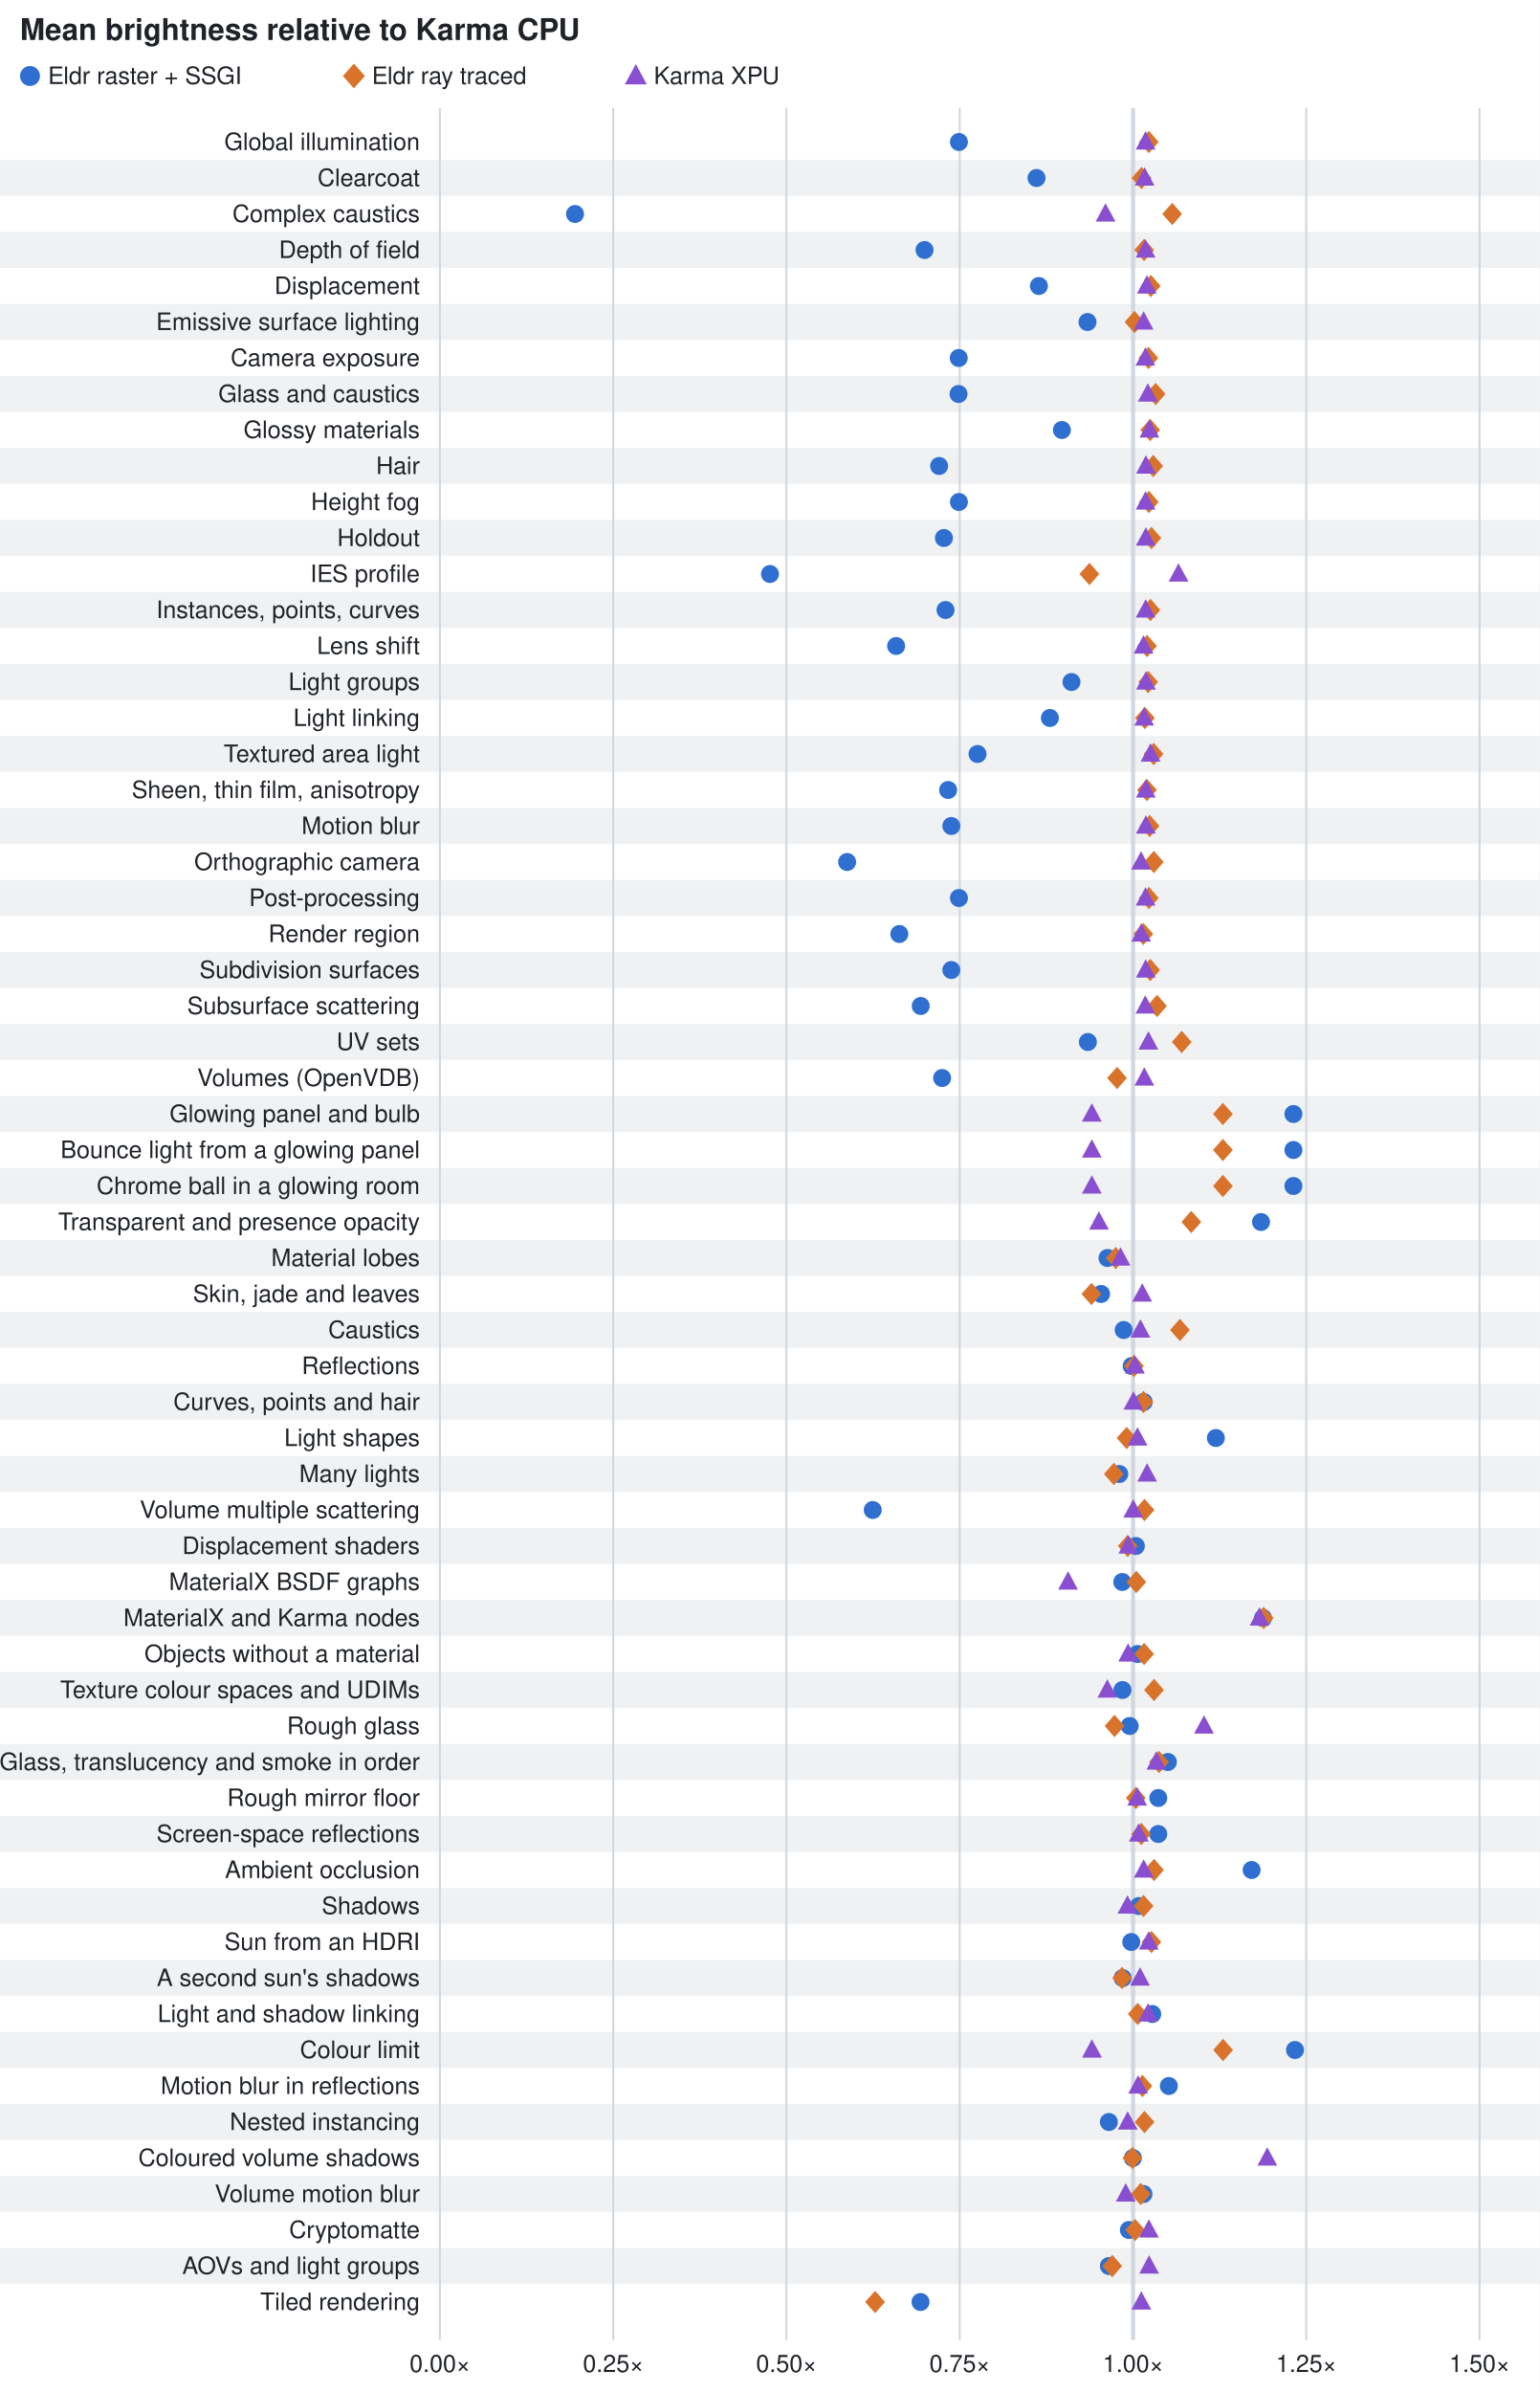
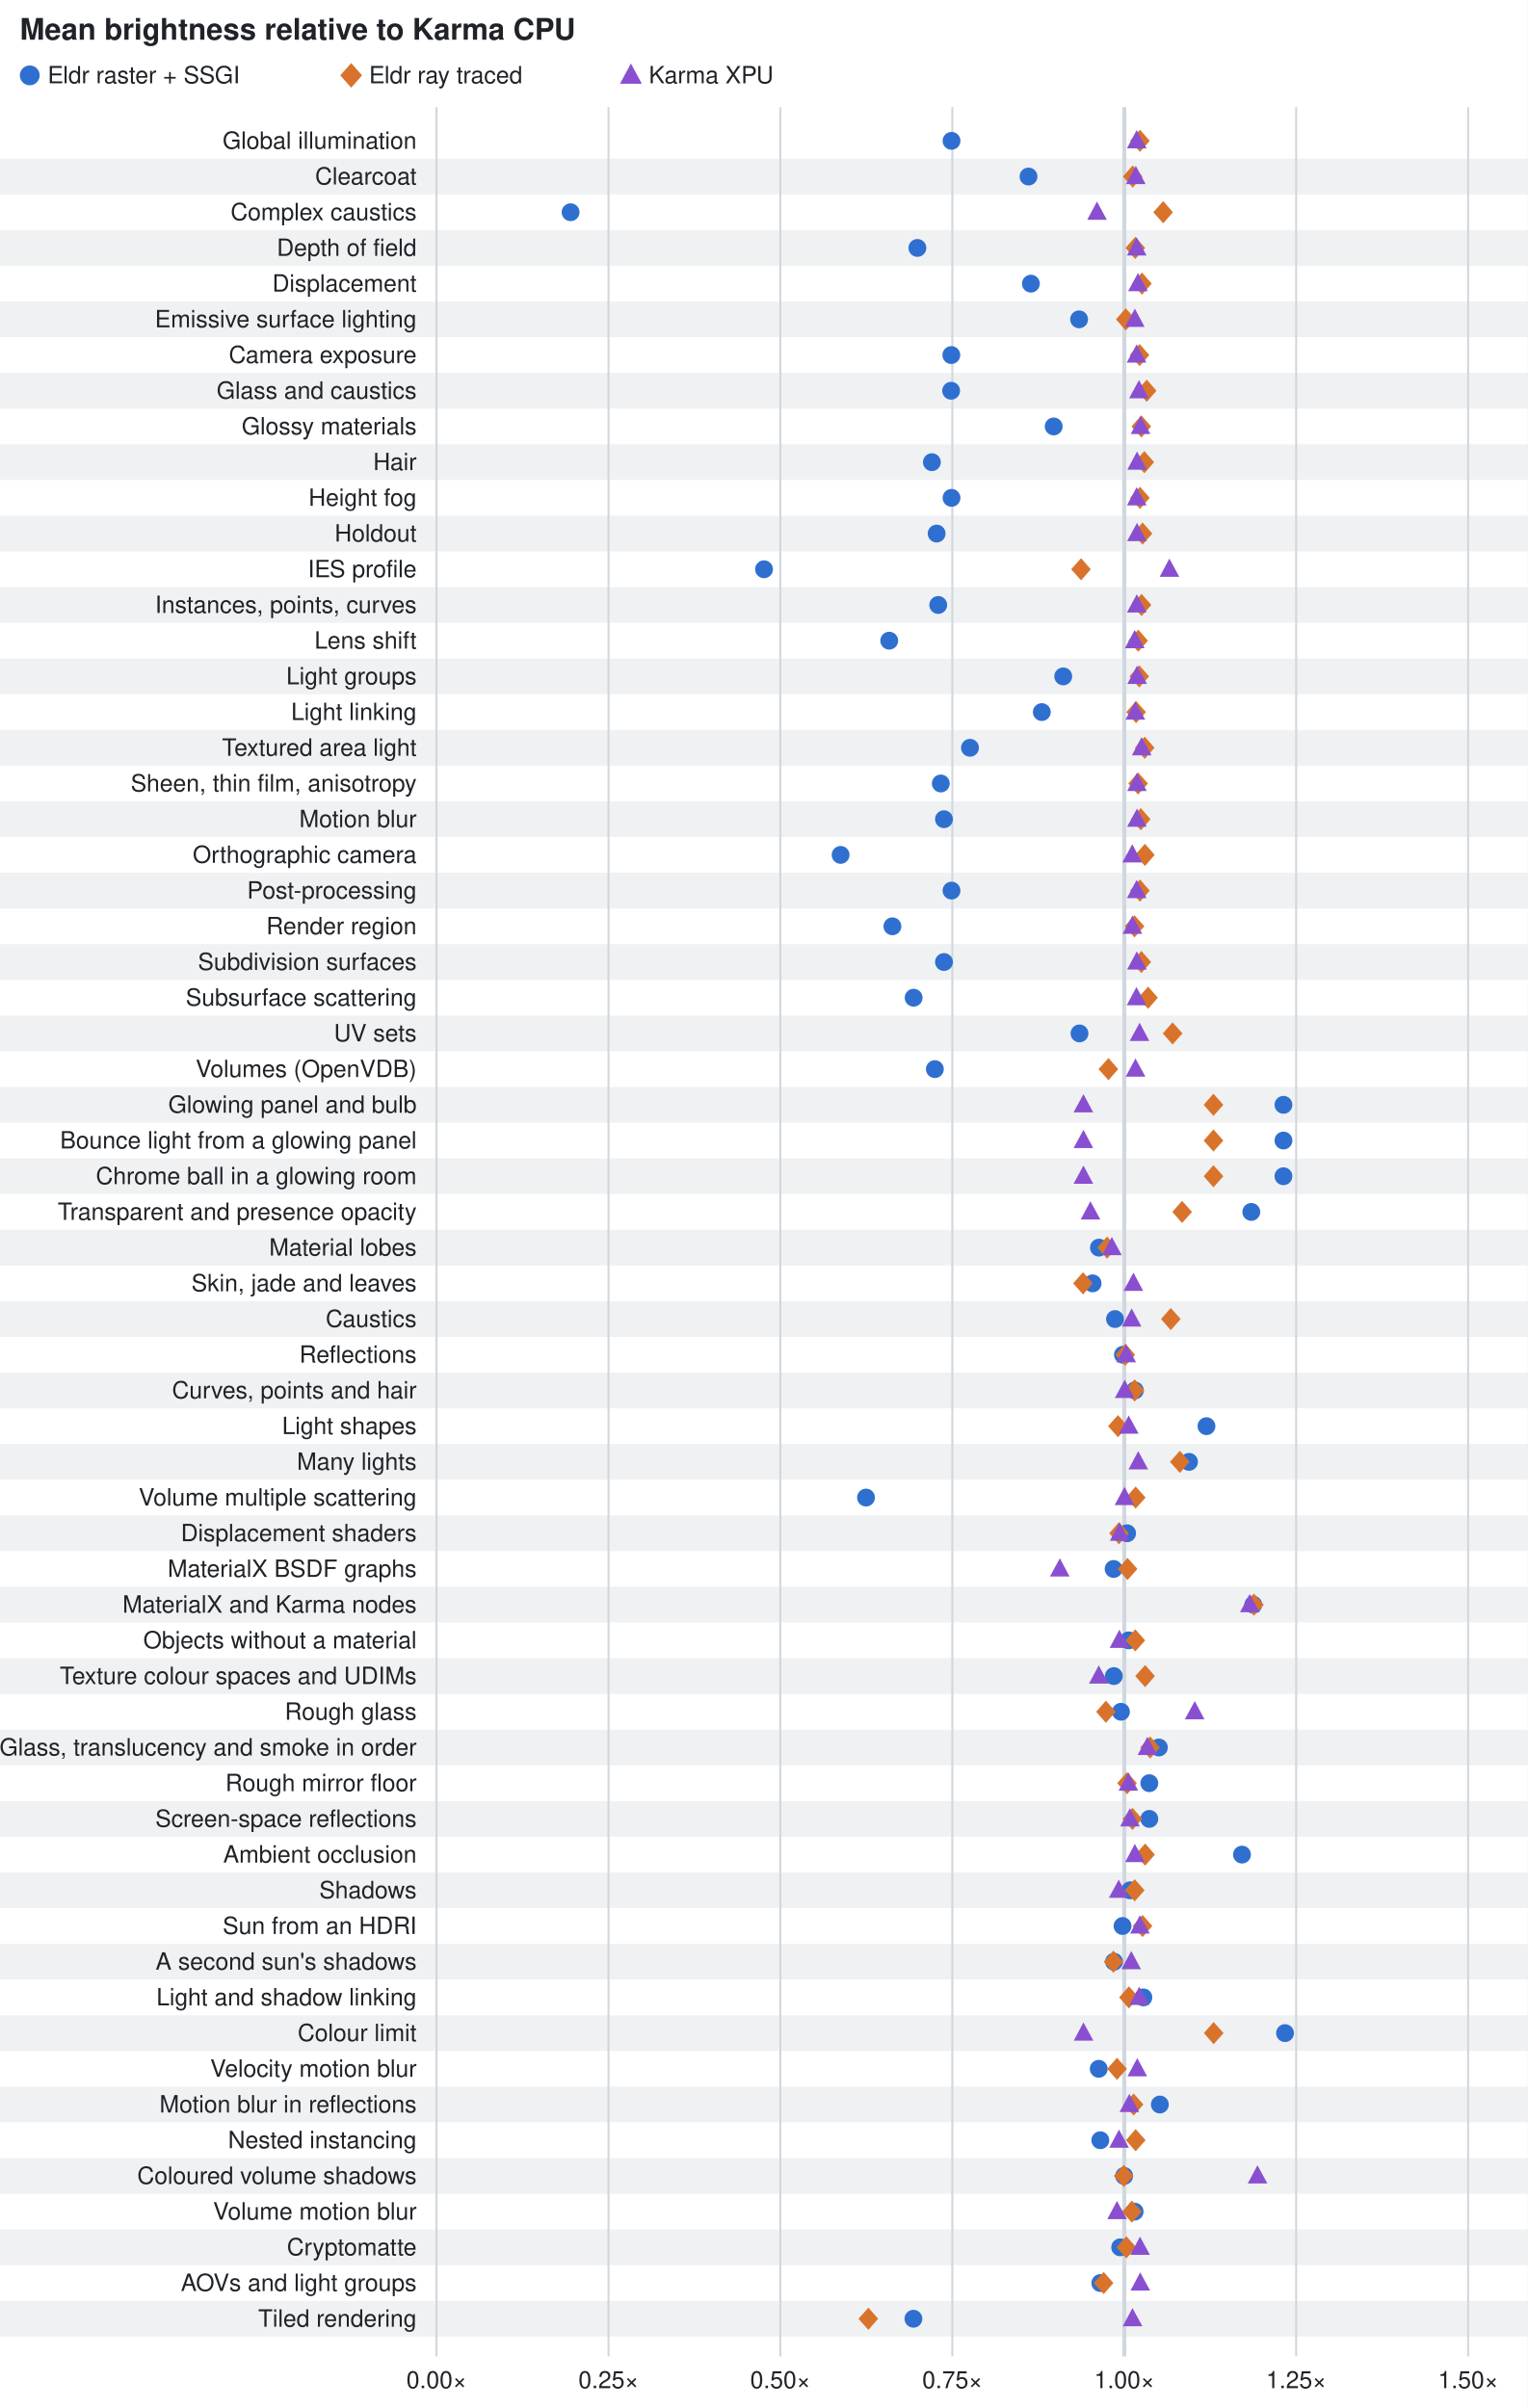
- <svg xmlns="http://www.w3.org/2000/svg" width="770" height="1196" viewBox="0 0 770 1196" font-family="-apple-system,Segoe UI,Helvetica,Arial,sans-serif" font-size="12">
+ <svg xmlns="http://www.w3.org/2000/svg" width="770" height="1214" viewBox="0 0 770 1214" font-family="-apple-system,Segoe UI,Helvetica,Arial,sans-serif" font-size="12">
  <rect width="100%" height="100%" fill="#ffffff" />
  <text x="10" y="20" font-size="15" font-weight="600" fill="#1f2328">Mean brightness relative to Karma CPU</text>
  <circle cx="15.0" cy="38.0" r="5.0" fill="#2f6fd0" />
  <text x="24" y="42" fill="#1f2328">Eldr raster + SSGI</text>
  <polygon points="177.0,31.8 182.5,38.0 177.0,44.2 171.5,38.0" fill="#d9732b" />
  <text x="186" y="42" fill="#1f2328">Eldr ray traced</text>
  <polygon points="318.0,32.0 323.5,42.2 312.5,42.2" fill="#8a4fd0" />
  <text x="327" y="42" fill="#1f2328">Karma XPU</text>
-   <line x1="220.0" y1="54" x2="220.0" y2="1170" stroke="#d0d7de" />
-   <text x="220.0" y="1186" text-anchor="middle" fill="#1f2328">0.00×</text>
-   <line x1="306.7" y1="54" x2="306.7" y2="1170" stroke="#d0d7de" />
-   <text x="306.7" y="1186" text-anchor="middle" fill="#1f2328">0.25×</text>
-   <line x1="393.3" y1="54" x2="393.3" y2="1170" stroke="#d0d7de" />
-   <text x="393.3" y="1186" text-anchor="middle" fill="#1f2328">0.50×</text>
-   <line x1="480.0" y1="54" x2="480.0" y2="1170" stroke="#d0d7de" />
-   <text x="480.0" y="1186" text-anchor="middle" fill="#1f2328">0.75×</text>
-   <line x1="566.7" y1="54" x2="566.7" y2="1170" stroke="#d0d7de" stroke-width="2" />
-   <text x="566.7" y="1186" text-anchor="middle" fill="#1f2328">1.00×</text>
-   <line x1="653.3" y1="54" x2="653.3" y2="1170" stroke="#d0d7de" />
-   <text x="653.3" y="1186" text-anchor="middle" fill="#1f2328">1.25×</text>
-   <line x1="740.0" y1="54" x2="740.0" y2="1170" stroke="#d0d7de" />
-   <text x="740.0" y="1186" text-anchor="middle" fill="#1f2328">1.50×</text>
+   <line x1="220.0" y1="54" x2="220.0" y2="1188" stroke="#d0d7de" />
+   <text x="220.0" y="1204" text-anchor="middle" fill="#1f2328">0.00×</text>
+   <line x1="306.7" y1="54" x2="306.7" y2="1188" stroke="#d0d7de" />
+   <text x="306.7" y="1204" text-anchor="middle" fill="#1f2328">0.25×</text>
+   <line x1="393.3" y1="54" x2="393.3" y2="1188" stroke="#d0d7de" />
+   <text x="393.3" y="1204" text-anchor="middle" fill="#1f2328">0.50×</text>
+   <line x1="480.0" y1="54" x2="480.0" y2="1188" stroke="#d0d7de" />
+   <text x="480.0" y="1204" text-anchor="middle" fill="#1f2328">0.75×</text>
+   <line x1="566.7" y1="54" x2="566.7" y2="1188" stroke="#d0d7de" stroke-width="2" />
+   <text x="566.7" y="1204" text-anchor="middle" fill="#1f2328">1.00×</text>
+   <line x1="653.3" y1="54" x2="653.3" y2="1188" stroke="#d0d7de" />
+   <text x="653.3" y="1204" text-anchor="middle" fill="#1f2328">1.25×</text>
+   <line x1="740.0" y1="54" x2="740.0" y2="1188" stroke="#d0d7de" />
+   <text x="740.0" y="1204" text-anchor="middle" fill="#1f2328">1.50×</text>
  <text x="210" y="71.0" text-anchor="end" dominant-baseline="middle" fill="#1f2328">Global illumination</text>
  <g>
    <circle cx="479.6" cy="71.0" r="4.5" fill="#2f6fd0" />
  </g>
  <g>
    <polygon points="574.6,65.4 579.5,71.0 574.6,76.6 569.6,71.0" fill="#d9732b" />
  </g>
  <g>
    <polygon points="572.9,65.6 577.9,74.8 568.0,74.8" fill="#8a4fd0" />
  </g>
  <rect x="0" y="80.0" width="770" height="18" fill="#d0d7de" opacity="0.35" />
  <text x="210" y="89.0" text-anchor="end" dominant-baseline="middle" fill="#1f2328">Clearcoat</text>
  <g>
    <circle cx="518.4" cy="89.0" r="4.5" fill="#2f6fd0" />
  </g>
  <g>
    <polygon points="570.9,83.4 575.9,89.0 570.9,94.6 566.0,89.0" fill="#d9732b" />
  </g>
  <g>
    <polygon points="572.5,83.6 577.4,92.8 567.5,92.8" fill="#8a4fd0" />
  </g>
  <text x="210" y="107.0" text-anchor="end" dominant-baseline="middle" fill="#1f2328">Complex caustics</text>
  <g>
    <circle cx="287.6" cy="107.0" r="4.5" fill="#2f6fd0" />
  </g>
  <g>
    <polygon points="586.3,101.4 591.2,107.0 586.3,112.6 581.3,107.0" fill="#d9732b" />
  </g>
  <g>
    <polygon points="552.9,101.6 557.9,110.8 548.0,110.8" fill="#8a4fd0" />
  </g>
  <rect x="0" y="116.0" width="770" height="18" fill="#d0d7de" opacity="0.35" />
  <text x="210" y="125.0" text-anchor="end" dominant-baseline="middle" fill="#1f2328">Depth of field</text>
  <g>
    <circle cx="462.4" cy="125.0" r="4.5" fill="#2f6fd0" />
  </g>
  <g>
    <polygon points="572.2,119.4 577.2,125.0 572.2,130.6 567.3,125.0" fill="#d9732b" />
  </g>
  <g>
    <polygon points="572.9,119.6 577.9,128.8 568.0,128.8" fill="#8a4fd0" />
  </g>
  <text x="210" y="143.0" text-anchor="end" dominant-baseline="middle" fill="#1f2328">Displacement</text>
  <g>
    <circle cx="519.6" cy="143.0" r="4.5" fill="#2f6fd0" />
  </g>
  <g>
    <polygon points="575.6,137.4 580.5,143.0 575.6,148.6 570.6,143.0" fill="#d9732b" />
  </g>
  <g>
    <polygon points="573.6,137.6 578.5,146.8 568.6,146.8" fill="#8a4fd0" />
  </g>
  <rect x="0" y="152.0" width="770" height="18" fill="#d0d7de" opacity="0.35" />
  <text x="210" y="161.0" text-anchor="end" dominant-baseline="middle" fill="#1f2328">Emissive surface lighting</text>
  <g>
    <circle cx="543.9" cy="161.0" r="4.5" fill="#2f6fd0" />
  </g>
  <g>
    <polygon points="567.4,155.4 572.4,161.0 567.4,166.6 562.5,161.0" fill="#d9732b" />
  </g>
  <g>
    <polygon points="572.0,155.6 576.9,164.8 567.0,164.8" fill="#8a4fd0" />
  </g>
  <text x="210" y="179.0" text-anchor="end" dominant-baseline="middle" fill="#1f2328">Camera exposure</text>
  <g>
    <circle cx="479.5" cy="179.0" r="4.5" fill="#2f6fd0" />
  </g>
  <g>
    <polygon points="574.4,173.4 579.3,179.0 574.4,184.6 569.4,179.0" fill="#d9732b" />
  </g>
  <g>
    <polygon points="572.9,173.6 577.8,182.8 567.9,182.8" fill="#8a4fd0" />
  </g>
  <rect x="0" y="188.0" width="770" height="18" fill="#d0d7de" opacity="0.35" />
  <text x="210" y="197.0" text-anchor="end" dominant-baseline="middle" fill="#1f2328">Glass and caustics</text>
  <g>
    <circle cx="479.4" cy="197.0" r="4.5" fill="#2f6fd0" />
  </g>
  <g>
    <polygon points="578.0,191.4 582.9,197.0 578.0,202.6 573.0,197.0" fill="#d9732b" />
  </g>
  <g>
    <polygon points="574.1,191.6 579.0,200.8 569.1,200.8" fill="#8a4fd0" />
  </g>
  <text x="210" y="215.0" text-anchor="end" dominant-baseline="middle" fill="#1f2328">Glossy materials</text>
  <g>
    <circle cx="531.1" cy="215.0" r="4.5" fill="#2f6fd0" />
  </g>
  <g>
    <polygon points="575.3,209.4 580.2,215.0 575.3,220.6 570.3,215.0" fill="#d9732b" />
  </g>
  <g>
    <polygon points="574.9,209.6 579.8,218.8 569.9,218.8" fill="#8a4fd0" />
  </g>
  <rect x="0" y="224.0" width="770" height="18" fill="#d0d7de" opacity="0.35" />
  <text x="210" y="233.0" text-anchor="end" dominant-baseline="middle" fill="#1f2328">Hair</text>
  <g>
    <circle cx="469.7" cy="233.0" r="4.5" fill="#2f6fd0" />
  </g>
  <g>
    <polygon points="576.8,227.4 581.7,233.0 576.8,238.6 571.8,233.0" fill="#d9732b" />
  </g>
  <g>
    <polygon points="573.1,227.6 578.1,236.8 568.2,236.8" fill="#8a4fd0" />
  </g>
  <text x="210" y="251.0" text-anchor="end" dominant-baseline="middle" fill="#1f2328">Height fog</text>
  <g>
    <circle cx="479.6" cy="251.0" r="4.5" fill="#2f6fd0" />
  </g>
  <g>
    <polygon points="574.6,245.4 579.5,251.0 574.6,256.6 569.6,251.0" fill="#d9732b" />
  </g>
  <g>
    <polygon points="572.9,245.6 577.9,254.8 568.0,254.8" fill="#8a4fd0" />
  </g>
  <rect x="0" y="260.0" width="770" height="18" fill="#d0d7de" opacity="0.35" />
  <text x="210" y="269.0" text-anchor="end" dominant-baseline="middle" fill="#1f2328">Holdout</text>
  <g>
    <circle cx="472.1" cy="269.0" r="4.5" fill="#2f6fd0" />
  </g>
  <g>
    <polygon points="575.9,263.4 580.8,269.0 575.9,274.6 570.9,269.0" fill="#d9732b" />
  </g>
  <g>
    <polygon points="573.1,263.6 578.0,272.8 568.1,272.8" fill="#8a4fd0" />
  </g>
  <text x="210" y="287.0" text-anchor="end" dominant-baseline="middle" fill="#1f2328">IES profile</text>
  <g>
    <circle cx="385.1" cy="287.0" r="4.5" fill="#2f6fd0" />
  </g>
  <g>
    <polygon points="544.9,281.4 549.8,287.0 544.9,292.6 539.9,287.0" fill="#d9732b" />
  </g>
  <g>
    <polygon points="589.4,281.6 594.4,290.8 584.5,290.8" fill="#8a4fd0" />
  </g>
  <rect x="0" y="296.0" width="770" height="18" fill="#d0d7de" opacity="0.35" />
  <text x="210" y="305.0" text-anchor="end" dominant-baseline="middle" fill="#1f2328">Instances, points, curves</text>
  <g>
    <circle cx="472.9" cy="305.0" r="4.5" fill="#2f6fd0" />
  </g>
  <g>
    <polygon points="575.4,299.4 580.3,305.0 575.4,310.6 570.4,305.0" fill="#d9732b" />
  </g>
  <g>
    <polygon points="573.0,299.6 577.9,308.8 568.0,308.8" fill="#8a4fd0" />
  </g>
  <text x="210" y="323.0" text-anchor="end" dominant-baseline="middle" fill="#1f2328">Lens shift</text>
  <g>
    <circle cx="448.2" cy="323.0" r="4.5" fill="#2f6fd0" />
  </g>
  <g>
    <polygon points="573.7,317.4 578.6,323.0 573.7,328.6 568.7,323.0" fill="#d9732b" />
  </g>
  <g>
    <polygon points="571.9,317.6 576.9,326.8 567.0,326.8" fill="#8a4fd0" />
  </g>
  <rect x="0" y="332.0" width="770" height="18" fill="#d0d7de" opacity="0.35" />
  <text x="210" y="341.0" text-anchor="end" dominant-baseline="middle" fill="#1f2328">Light groups</text>
  <g>
    <circle cx="535.9" cy="341.0" r="4.5" fill="#2f6fd0" />
  </g>
  <g>
    <polygon points="574.2,335.4 579.2,341.0 574.2,346.6 569.3,341.0" fill="#d9732b" />
  </g>
  <g>
    <polygon points="573.1,335.6 578.1,344.8 568.2,344.8" fill="#8a4fd0" />
  </g>
  <text x="210" y="359.0" text-anchor="end" dominant-baseline="middle" fill="#1f2328">Light linking</text>
  <g>
    <circle cx="525.1" cy="359.0" r="4.5" fill="#2f6fd0" />
  </g>
  <g>
    <polygon points="572.6,353.4 577.6,359.0 572.6,364.6 567.7,359.0" fill="#d9732b" />
  </g>
  <g>
    <polygon points="572.2,353.6 577.2,362.8 567.3,362.8" fill="#8a4fd0" />
  </g>
  <rect x="0" y="368.0" width="770" height="18" fill="#d0d7de" opacity="0.35" />
  <text x="210" y="377.0" text-anchor="end" dominant-baseline="middle" fill="#1f2328">Textured area light</text>
  <g>
    <circle cx="488.9" cy="377.0" r="4.5" fill="#2f6fd0" />
  </g>
  <g>
    <polygon points="577.0,371.4 581.9,377.0 577.0,382.6 572.0,377.0" fill="#d9732b" />
  </g>
  <g>
    <polygon points="575.4,371.6 580.4,380.8 570.5,380.8" fill="#8a4fd0" />
  </g>
  <text x="210" y="395.0" text-anchor="end" dominant-baseline="middle" fill="#1f2328">Sheen, thin film, anisotropy</text>
  <g>
    <circle cx="474.2" cy="395.0" r="4.5" fill="#2f6fd0" />
  </g>
  <g>
    <polygon points="573.6,389.4 578.6,395.0 573.6,400.6 568.7,395.0" fill="#d9732b" />
  </g>
  <g>
    <polygon points="573.1,389.6 578.0,398.8 568.1,398.8" fill="#8a4fd0" />
  </g>
  <rect x="0" y="404.0" width="770" height="18" fill="#d0d7de" opacity="0.35" />
  <text x="210" y="413.0" text-anchor="end" dominant-baseline="middle" fill="#1f2328">Motion blur</text>
  <g>
    <circle cx="475.8" cy="413.0" r="4.5" fill="#2f6fd0" />
  </g>
  <g>
    <polygon points="575.0,407.4 579.9,413.0 575.0,418.6 570.0,413.0" fill="#d9732b" />
  </g>
  <g>
    <polygon points="573.1,407.6 578.0,416.8 568.1,416.8" fill="#8a4fd0" />
  </g>
  <text x="210" y="431.0" text-anchor="end" dominant-baseline="middle" fill="#1f2328">Orthographic camera</text>
  <g>
    <circle cx="423.7" cy="431.0" r="4.5" fill="#2f6fd0" />
  </g>
  <g>
    <polygon points="577.1,425.4 582.0,431.0 577.1,436.6 572.1,431.0" fill="#d9732b" />
  </g>
  <g>
    <polygon points="570.7,425.6 575.6,434.8 565.7,434.8" fill="#8a4fd0" />
  </g>
  <rect x="0" y="440.0" width="770" height="18" fill="#d0d7de" opacity="0.35" />
  <text x="210" y="449.0" text-anchor="end" dominant-baseline="middle" fill="#1f2328">Post-processing</text>
  <g>
    <circle cx="479.6" cy="449.0" r="4.5" fill="#2f6fd0" />
  </g>
  <g>
    <polygon points="574.6,443.4 579.5,449.0 574.6,454.6 569.6,449.0" fill="#d9732b" />
  </g>
  <g>
    <polygon points="572.9,443.6 577.9,452.8 568.0,452.8" fill="#8a4fd0" />
  </g>
  <text x="210" y="467.0" text-anchor="end" dominant-baseline="middle" fill="#1f2328">Render region</text>
  <g>
    <circle cx="449.8" cy="467.0" r="4.5" fill="#2f6fd0" />
  </g>
  <g>
    <polygon points="571.8,461.4 576.8,467.0 571.8,472.6 566.9,467.0" fill="#d9732b" />
  </g>
  <g>
    <polygon points="570.8,461.6 575.7,470.8 565.8,470.8" fill="#8a4fd0" />
  </g>
  <rect x="0" y="476.0" width="770" height="18" fill="#d0d7de" opacity="0.35" />
  <text x="210" y="485.0" text-anchor="end" dominant-baseline="middle" fill="#1f2328">Subdivision surfaces</text>
  <g>
    <circle cx="475.8" cy="485.0" r="4.5" fill="#2f6fd0" />
  </g>
  <g>
    <polygon points="575.3,479.4 580.2,485.0 575.3,490.6 570.3,485.0" fill="#d9732b" />
  </g>
  <g>
    <polygon points="573.0,479.6 578.0,488.8 568.1,488.8" fill="#8a4fd0" />
  </g>
  <text x="210" y="503.0" text-anchor="end" dominant-baseline="middle" fill="#1f2328">Subsurface scattering</text>
  <g>
    <circle cx="460.5" cy="503.0" r="4.5" fill="#2f6fd0" />
  </g>
  <g>
    <polygon points="578.7,497.4 583.6,503.0 578.7,508.6 573.7,503.0" fill="#d9732b" />
  </g>
  <g>
    <polygon points="572.8,497.6 577.8,506.8 567.9,506.8" fill="#8a4fd0" />
  </g>
  <rect x="0" y="512.0" width="770" height="18" fill="#d0d7de" opacity="0.35" />
  <text x="210" y="521.0" text-anchor="end" dominant-baseline="middle" fill="#1f2328">UV sets</text>
  <g>
    <circle cx="544.1" cy="521.0" r="4.5" fill="#2f6fd0" />
  </g>
  <g>
    <polygon points="591.0,515.4 596.0,521.0 591.0,526.6 586.1,521.0" fill="#d9732b" />
  </g>
  <g>
    <polygon points="574.4,515.6 579.3,524.8 569.4,524.8" fill="#8a4fd0" />
  </g>
  <text x="210" y="539.0" text-anchor="end" dominant-baseline="middle" fill="#1f2328">Volumes (OpenVDB)</text>
  <g>
    <circle cx="471.2" cy="539.0" r="4.5" fill="#2f6fd0" />
  </g>
  <g>
    <polygon points="558.7,533.4 563.6,539.0 558.7,544.6 553.7,539.0" fill="#d9732b" />
  </g>
  <g>
    <polygon points="572.3,533.6 577.3,542.8 567.4,542.8" fill="#8a4fd0" />
  </g>
  <rect x="0" y="548.0" width="770" height="18" fill="#d0d7de" opacity="0.35" />
  <text x="210" y="557.0" text-anchor="end" dominant-baseline="middle" fill="#1f2328">Glowing panel and bulb</text>
  <g>
    <circle cx="646.9" cy="557.0" r="4.5" fill="#2f6fd0" />
  </g>
  <g>
    <polygon points="611.6,551.4 616.6,557.0 611.6,562.6 606.7,557.0" fill="#d9732b" />
  </g>
  <g>
    <polygon points="546.1,551.6 551.0,560.8 541.1,560.8" fill="#8a4fd0" />
  </g>
  <text x="210" y="575.0" text-anchor="end" dominant-baseline="middle" fill="#1f2328">Bounce light from a glowing panel</text>
  <g>
    <circle cx="646.9" cy="575.0" r="4.5" fill="#2f6fd0" />
  </g>
  <g>
    <polygon points="611.6,569.4 616.6,575.0 611.6,580.6 606.7,575.0" fill="#d9732b" />
  </g>
  <g>
    <polygon points="546.1,569.6 551.0,578.8 541.1,578.8" fill="#8a4fd0" />
  </g>
  <rect x="0" y="584.0" width="770" height="18" fill="#d0d7de" opacity="0.35" />
  <text x="210" y="593.0" text-anchor="end" dominant-baseline="middle" fill="#1f2328">Chrome ball in a glowing room</text>
  <g>
    <circle cx="646.9" cy="593.0" r="4.5" fill="#2f6fd0" />
  </g>
  <g>
    <polygon points="611.6,587.4 616.6,593.0 611.6,598.6 606.7,593.0" fill="#d9732b" />
  </g>
  <g>
    <polygon points="546.1,587.6 551.0,596.8 541.1,596.8" fill="#8a4fd0" />
  </g>
  <text x="210" y="611.0" text-anchor="end" dominant-baseline="middle" fill="#1f2328">Transparent and presence opacity</text>
  <g>
    <circle cx="630.7" cy="611.0" r="4.5" fill="#2f6fd0" />
  </g>
  <g>
    <polygon points="595.8,605.4 600.8,611.0 595.8,616.6 590.9,611.0" fill="#d9732b" />
  </g>
  <g>
    <polygon points="549.6,605.6 554.6,614.8 544.7,614.8" fill="#8a4fd0" />
  </g>
  <rect x="0" y="620.0" width="770" height="18" fill="#d0d7de" opacity="0.35" />
  <text x="210" y="629.0" text-anchor="end" dominant-baseline="middle" fill="#1f2328">Material lobes</text>
  <g>
    <circle cx="553.9" cy="629.0" r="4.5" fill="#2f6fd0" />
  </g>
  <g>
    <polygon points="558.0,623.4 563.0,629.0 558.0,634.6 553.1,629.0" fill="#d9732b" />
  </g>
  <g>
    <polygon points="560.4,623.6 565.4,632.8 555.5,632.8" fill="#8a4fd0" />
  </g>
  <text x="210" y="647.0" text-anchor="end" dominant-baseline="middle" fill="#1f2328">Skin, jade and leaves</text>
  <g>
    <circle cx="550.7" cy="647.0" r="4.5" fill="#2f6fd0" />
  </g>
  <g>
    <polygon points="545.9,641.4 550.8,647.0 545.9,652.6 540.9,647.0" fill="#d9732b" />
  </g>
  <g>
    <polygon points="571.3,641.6 576.2,650.8 566.3,650.8" fill="#8a4fd0" />
  </g>
  <rect x="0" y="656.0" width="770" height="18" fill="#d0d7de" opacity="0.35" />
  <text x="210" y="665.0" text-anchor="end" dominant-baseline="middle" fill="#1f2328">Caustics</text>
  <g>
    <circle cx="562.0" cy="665.0" r="4.5" fill="#2f6fd0" />
  </g>
  <g>
    <polygon points="590.1,659.4 595.1,665.0 590.1,670.6 585.2,665.0" fill="#d9732b" />
  </g>
  <g>
    <polygon points="570.4,659.6 575.3,668.8 565.4,668.8" fill="#8a4fd0" />
  </g>
  <text x="210" y="683.0" text-anchor="end" dominant-baseline="middle" fill="#1f2328">Reflections</text>
  <g>
    <circle cx="566.0" cy="683.0" r="4.5" fill="#2f6fd0" />
  </g>
  <g>
    <polygon points="567.2,677.4 572.1,683.0 567.2,688.6 562.2,683.0" fill="#d9732b" />
  </g>
  <g>
    <polygon points="567.6,677.6 572.6,686.8 562.7,686.8" fill="#8a4fd0" />
  </g>
  <rect x="0" y="692.0" width="770" height="18" fill="#d0d7de" opacity="0.35" />
  <text x="210" y="701.0" text-anchor="end" dominant-baseline="middle" fill="#1f2328">Curves, points and hair</text>
  <g>
    <circle cx="572.0" cy="701.0" r="4.5" fill="#2f6fd0" />
  </g>
  <g>
    <polygon points="571.9,695.4 576.8,701.0 571.9,706.6 566.9,701.0" fill="#d9732b" />
  </g>
  <g>
    <polygon points="566.9,695.6 571.8,704.8 561.9,704.8" fill="#8a4fd0" />
  </g>
  <text x="210" y="719.0" text-anchor="end" dominant-baseline="middle" fill="#1f2328">Light shapes</text>
  <g>
    <circle cx="608.1" cy="719.0" r="4.5" fill="#2f6fd0" />
  </g>
  <g>
    <polygon points="563.5,713.4 568.4,719.0 563.5,724.6 558.5,719.0" fill="#d9732b" />
  </g>
  <g>
    <polygon points="568.9,713.6 573.9,722.8 564.0,722.8" fill="#8a4fd0" />
  </g>
  <rect x="0" y="728.0" width="770" height="18" fill="#d0d7de" opacity="0.35" />
  <text x="210" y="737.0" text-anchor="end" dominant-baseline="middle" fill="#1f2328">Many lights</text>
  <g>
-     <circle cx="559.8" cy="737.0" r="4.5" fill="#2f6fd0" />
-   </g>
-   <g>
-     <polygon points="557.1,731.4 562.0,737.0 557.1,742.6 552.1,737.0" fill="#d9732b" />
+     <circle cx="599.3" cy="737.0" r="4.5" fill="#2f6fd0" />
+   </g>
+   <g>
+     <polygon points="594.7,731.4 599.6,737.0 594.7,742.6 589.7,737.0" fill="#d9732b" />
  </g>
  <g>
    <polygon points="573.7,731.6 578.7,740.8 568.8,740.8" fill="#8a4fd0" />
  </g>
  <text x="210" y="755.0" text-anchor="end" dominant-baseline="middle" fill="#1f2328">Volume multiple scattering</text>
  <g>
    <circle cx="436.5" cy="755.0" r="4.5" fill="#2f6fd0" />
  </g>
  <g>
    <polygon points="572.4,749.4 577.4,755.0 572.4,760.6 567.5,755.0" fill="#d9732b" />
  </g>
  <g>
    <polygon points="566.8,749.6 571.7,758.8 561.8,758.8" fill="#8a4fd0" />
  </g>
  <rect x="0" y="764.0" width="770" height="18" fill="#d0d7de" opacity="0.35" />
  <text x="210" y="773.0" text-anchor="end" dominant-baseline="middle" fill="#1f2328">Displacement shaders</text>
  <g>
    <circle cx="568.1" cy="773.0" r="4.5" fill="#2f6fd0" />
  </g>
  <g>
    <polygon points="564.0,767.4 569.0,773.0 564.0,778.6 559.1,773.0" fill="#d9732b" />
  </g>
  <g>
    <polygon points="564.3,767.6 569.3,776.8 559.4,776.8" fill="#8a4fd0" />
  </g>
  <text x="210" y="791.0" text-anchor="end" dominant-baseline="middle" fill="#1f2328">MaterialX BSDF graphs</text>
  <g>
    <circle cx="561.3" cy="791.0" r="4.5" fill="#2f6fd0" />
  </g>
  <g>
    <polygon points="568.3,785.4 573.3,791.0 568.3,796.6 563.4,791.0" fill="#d9732b" />
  </g>
  <g>
    <polygon points="534.2,785.6 539.1,794.8 529.2,794.8" fill="#8a4fd0" />
  </g>
  <rect x="0" y="800.0" width="770" height="18" fill="#d0d7de" opacity="0.35" />
  <text x="210" y="809.0" text-anchor="end" dominant-baseline="middle" fill="#1f2328">MaterialX and Karma nodes</text>
  <g>
    <circle cx="631.7" cy="809.0" r="4.5" fill="#2f6fd0" />
  </g>
  <g>
    <polygon points="632.0,803.4 637.0,809.0 632.0,814.6 627.1,809.0" fill="#d9732b" />
  </g>
  <g>
    <polygon points="629.9,803.6 634.9,812.8 625.0,812.8" fill="#8a4fd0" />
  </g>
  <text x="210" y="827.0" text-anchor="end" dominant-baseline="middle" fill="#1f2328">Objects without a material</text>
  <g>
    <circle cx="568.9" cy="827.0" r="4.5" fill="#2f6fd0" />
  </g>
  <g>
    <polygon points="572.2,821.4 577.2,827.0 572.2,832.6 567.3,827.0" fill="#d9732b" />
  </g>
  <g>
    <polygon points="564.2,821.6 569.2,830.8 559.3,830.8" fill="#8a4fd0" />
  </g>
  <rect x="0" y="836.0" width="770" height="18" fill="#d0d7de" opacity="0.35" />
  <text x="210" y="845.0" text-anchor="end" dominant-baseline="middle" fill="#1f2328">Texture colour spaces and UDIMs</text>
  <g>
    <circle cx="561.4" cy="845.0" r="4.5" fill="#2f6fd0" />
  </g>
  <g>
    <polygon points="577.2,839.4 582.1,845.0 577.2,850.6 572.2,845.0" fill="#d9732b" />
  </g>
  <g>
    <polygon points="553.8,839.6 558.8,848.8 548.9,848.8" fill="#8a4fd0" />
  </g>
  <text x="210" y="863.0" text-anchor="end" dominant-baseline="middle" fill="#1f2328">Rough glass</text>
  <g>
    <circle cx="565.0" cy="863.0" r="4.5" fill="#2f6fd0" />
  </g>
  <g>
    <polygon points="557.4,857.4 562.4,863.0 557.4,868.6 552.5,863.0" fill="#d9732b" />
  </g>
  <g>
    <polygon points="602.2,857.6 607.1,866.8 597.2,866.8" fill="#8a4fd0" />
  </g>
  <rect x="0" y="872.0" width="770" height="18" fill="#d0d7de" opacity="0.35" />
  <text x="210" y="881.0" text-anchor="end" dominant-baseline="middle" fill="#1f2328">Glass, translucency and smoke in order</text>
  <g>
    <circle cx="584.1" cy="881.0" r="4.5" fill="#2f6fd0" />
  </g>
  <g>
    <polygon points="579.7,875.4 584.6,881.0 579.7,886.6 574.7,881.0" fill="#d9732b" />
  </g>
  <g>
    <polygon points="578.3,875.6 583.3,884.8 573.4,884.8" fill="#8a4fd0" />
  </g>
  <text x="210" y="899.0" text-anchor="end" dominant-baseline="middle" fill="#1f2328">Rough mirror floor</text>
  <g>
    <circle cx="579.3" cy="899.0" r="4.5" fill="#2f6fd0" />
  </g>
  <g>
    <polygon points="568.1,893.4 573.0,899.0 568.1,904.6 563.1,899.0" fill="#d9732b" />
  </g>
  <g>
    <polygon points="568.8,893.6 573.7,902.8 563.8,902.8" fill="#8a4fd0" />
  </g>
  <rect x="0" y="908.0" width="770" height="18" fill="#d0d7de" opacity="0.35" />
  <text x="210" y="917.0" text-anchor="end" dominant-baseline="middle" fill="#1f2328">Screen-space reflections</text>
  <g>
    <circle cx="579.3" cy="917.0" r="4.5" fill="#2f6fd0" />
  </g>
  <g>
    <polygon points="570.8,911.4 575.7,917.0 570.8,922.6 565.8,917.0" fill="#d9732b" />
  </g>
  <g>
    <polygon points="569.5,911.6 574.5,920.8 564.6,920.8" fill="#8a4fd0" />
  </g>
  <text x="210" y="935.0" text-anchor="end" dominant-baseline="middle" fill="#1f2328">Ambient occlusion</text>
  <g>
    <circle cx="626.0" cy="935.0" r="4.5" fill="#2f6fd0" />
  </g>
  <g>
    <polygon points="577.2,929.4 582.1,935.0 577.2,940.6 572.2,935.0" fill="#d9732b" />
  </g>
  <g>
    <polygon points="572.0,929.6 577.0,938.8 567.1,938.8" fill="#8a4fd0" />
  </g>
  <rect x="0" y="944.0" width="770" height="18" fill="#d0d7de" opacity="0.35" />
  <text x="210" y="953.0" text-anchor="end" dominant-baseline="middle" fill="#1f2328">Shadows</text>
  <g>
    <circle cx="569.6" cy="953.0" r="4.5" fill="#2f6fd0" />
  </g>
  <g>
    <polygon points="571.9,947.4 576.9,953.0 571.9,958.6 567.0,953.0" fill="#d9732b" />
  </g>
  <g>
    <polygon points="563.9,947.6 568.8,956.8 558.9,956.8" fill="#8a4fd0" />
  </g>
  <text x="210" y="971.0" text-anchor="end" dominant-baseline="middle" fill="#1f2328">Sun from an HDRI</text>
  <g>
    <circle cx="565.8" cy="971.0" r="4.5" fill="#2f6fd0" />
  </g>
  <g>
    <polygon points="575.9,965.4 580.8,971.0 575.9,976.6 570.9,971.0" fill="#d9732b" />
  </g>
  <g>
    <polygon points="574.5,965.6 579.5,974.8 569.6,974.8" fill="#8a4fd0" />
  </g>
  <rect x="0" y="980.0" width="770" height="18" fill="#d0d7de" opacity="0.35" />
  <text x="210" y="989.0" text-anchor="end" dominant-baseline="middle" fill="#1f2328">A second sun's shadows</text>
  <g>
    <circle cx="561.5" cy="989.0" r="4.5" fill="#2f6fd0" />
  </g>
  <g>
    <polygon points="561.2,983.4 566.2,989.0 561.2,994.6 556.3,989.0" fill="#d9732b" />
  </g>
  <g>
    <polygon points="570.2,983.6 575.1,992.8 565.2,992.8" fill="#8a4fd0" />
  </g>
  <text x="210" y="1007.0" text-anchor="end" dominant-baseline="middle" fill="#1f2328">Light and shadow linking</text>
  <g>
    <circle cx="576.3" cy="1007.0" r="4.5" fill="#2f6fd0" />
  </g>
  <g>
    <polygon points="569.0,1001.4 574.0,1007.0 569.0,1012.6 564.1,1007.0" fill="#d9732b" />
  </g>
  <g>
    <polygon points="574.2,1001.6 579.2,1010.8 569.3,1010.8" fill="#8a4fd0" />
  </g>
  <rect x="0" y="1016.0" width="770" height="18" fill="#d0d7de" opacity="0.35" />
  <text x="210" y="1025.0" text-anchor="end" dominant-baseline="middle" fill="#1f2328">Colour limit</text>
  <g>
    <circle cx="647.7" cy="1025.0" r="4.5" fill="#2f6fd0" />
  </g>
  <g>
    <polygon points="611.7,1019.4 616.7,1025.0 611.7,1030.6 606.8,1025.0" fill="#d9732b" />
  </g>
  <g>
    <polygon points="546.1,1019.6 551.1,1028.8 541.2,1028.8" fill="#8a4fd0" />
  </g>
-   <text x="210" y="1043.0" text-anchor="end" dominant-baseline="middle" fill="#1f2328">Motion blur in reflections</text>
-   <g>
-     <circle cx="584.6" cy="1043.0" r="4.5" fill="#2f6fd0" />
-   </g>
-   <g>
-     <polygon points="571.4,1037.4 576.3,1043.0 571.4,1048.6 566.4,1043.0" fill="#d9732b" />
-   </g>
-   <g>
-     <polygon points="569.2,1037.6 574.2,1046.8 564.3,1046.8" fill="#8a4fd0" />
+   <text x="210" y="1043.0" text-anchor="end" dominant-baseline="middle" fill="#1f2328">Velocity motion blur</text>
+   <g>
+     <circle cx="553.8" cy="1043.0" r="4.5" fill="#2f6fd0" />
+   </g>
+   <g>
+     <polygon points="563.0,1037.4 568.0,1043.0 563.0,1048.6 558.1,1043.0" fill="#d9732b" />
+   </g>
+   <g>
+     <polygon points="573.2,1037.6 578.2,1046.8 568.3,1046.8" fill="#8a4fd0" />
  </g>
  <rect x="0" y="1052.0" width="770" height="18" fill="#d0d7de" opacity="0.35" />
-   <text x="210" y="1061.0" text-anchor="end" dominant-baseline="middle" fill="#1f2328">Nested instancing</text>
-   <g>
-     <circle cx="554.6" cy="1061.0" r="4.5" fill="#2f6fd0" />
-   </g>
-   <g>
-     <polygon points="572.4,1055.4 577.4,1061.0 572.4,1066.6 567.5,1061.0" fill="#d9732b" />
-   </g>
-   <g>
-     <polygon points="564.0,1055.6 569.0,1064.8 559.1,1064.8" fill="#8a4fd0" />
-   </g>
-   <text x="210" y="1079.0" text-anchor="end" dominant-baseline="middle" fill="#1f2328">Coloured volume shadows</text>
-   <g>
-     <circle cx="566.6" cy="1079.0" r="4.5" fill="#2f6fd0" />
-   </g>
-   <g>
-     <polygon points="566.4,1073.4 571.3,1079.0 566.4,1084.6 561.4,1079.0" fill="#d9732b" />
-   </g>
-   <g>
-     <polygon points="633.8,1073.6 638.8,1082.8 628.9,1082.8" fill="#8a4fd0" />
+   <text x="210" y="1061.0" text-anchor="end" dominant-baseline="middle" fill="#1f2328">Motion blur in reflections</text>
+   <g>
+     <circle cx="584.6" cy="1061.0" r="4.5" fill="#2f6fd0" />
+   </g>
+   <g>
+     <polygon points="571.4,1055.4 576.3,1061.0 571.4,1066.6 566.4,1061.0" fill="#d9732b" />
+   </g>
+   <g>
+     <polygon points="569.2,1055.6 574.2,1064.8 564.3,1064.8" fill="#8a4fd0" />
+   </g>
+   <text x="210" y="1079.0" text-anchor="end" dominant-baseline="middle" fill="#1f2328">Nested instancing</text>
+   <g>
+     <circle cx="554.6" cy="1079.0" r="4.5" fill="#2f6fd0" />
+   </g>
+   <g>
+     <polygon points="572.4,1073.4 577.4,1079.0 572.4,1084.6 567.5,1079.0" fill="#d9732b" />
+   </g>
+   <g>
+     <polygon points="564.0,1073.6 569.0,1082.8 559.1,1082.8" fill="#8a4fd0" />
  </g>
  <rect x="0" y="1088.0" width="770" height="18" fill="#d0d7de" opacity="0.35" />
-   <text x="210" y="1097.0" text-anchor="end" dominant-baseline="middle" fill="#1f2328">Volume motion blur</text>
-   <g>
-     <circle cx="571.9" cy="1097.0" r="4.5" fill="#2f6fd0" />
-   </g>
-   <g>
-     <polygon points="570.5,1091.4 575.5,1097.0 570.5,1102.6 565.6,1097.0" fill="#d9732b" />
-   </g>
-   <g>
-     <polygon points="563.0,1091.6 568.0,1100.8 558.1,1100.8" fill="#8a4fd0" />
-   </g>
-   <text x="210" y="1115.0" text-anchor="end" dominant-baseline="middle" fill="#1f2328">Cryptomatte</text>
-   <g>
-     <circle cx="564.6" cy="1115.0" r="4.5" fill="#2f6fd0" />
-   </g>
-   <g>
-     <polygon points="567.7,1109.4 572.7,1115.0 567.7,1120.6 562.8,1115.0" fill="#d9732b" />
-   </g>
-   <g>
-     <polygon points="574.6,1109.6 579.6,1118.8 569.7,1118.8" fill="#8a4fd0" />
+   <text x="210" y="1097.0" text-anchor="end" dominant-baseline="middle" fill="#1f2328">Coloured volume shadows</text>
+   <g>
+     <circle cx="566.6" cy="1097.0" r="4.5" fill="#2f6fd0" />
+   </g>
+   <g>
+     <polygon points="566.4,1091.4 571.3,1097.0 566.4,1102.6 561.4,1097.0" fill="#d9732b" />
+   </g>
+   <g>
+     <polygon points="633.8,1091.6 638.8,1100.8 628.9,1100.8" fill="#8a4fd0" />
+   </g>
+   <text x="210" y="1115.0" text-anchor="end" dominant-baseline="middle" fill="#1f2328">Volume motion blur</text>
+   <g>
+     <circle cx="571.9" cy="1115.0" r="4.5" fill="#2f6fd0" />
+   </g>
+   <g>
+     <polygon points="570.5,1109.4 575.5,1115.0 570.5,1120.6 565.6,1115.0" fill="#d9732b" />
+   </g>
+   <g>
+     <polygon points="563.0,1109.6 568.0,1118.8 558.1,1118.8" fill="#8a4fd0" />
  </g>
  <rect x="0" y="1124.0" width="770" height="18" fill="#d0d7de" opacity="0.35" />
-   <text x="210" y="1133.0" text-anchor="end" dominant-baseline="middle" fill="#1f2328">AOVs and light groups</text>
-   <g>
-     <circle cx="554.6" cy="1133.0" r="4.5" fill="#2f6fd0" />
-   </g>
-   <g>
-     <polygon points="556.3,1127.4 561.2,1133.0 556.3,1138.6 551.3,1133.0" fill="#d9732b" />
-   </g>
-   <g>
-     <polygon points="574.7,1127.6 579.7,1136.8 569.8,1136.8" fill="#8a4fd0" />
-   </g>
-   <text x="210" y="1151.0" text-anchor="end" dominant-baseline="middle" fill="#1f2328">Tiled rendering</text>
-   <g>
-     <circle cx="460.4" cy="1151.0" r="4.5" fill="#2f6fd0" />
-   </g>
-   <g>
-     <polygon points="437.7,1145.4 442.6,1151.0 437.7,1156.6 432.7,1151.0" fill="#d9732b" />
-   </g>
-   <g>
-     <polygon points="570.8,1145.6 575.8,1154.8 565.9,1154.8" fill="#8a4fd0" />
+   <text x="210" y="1133.0" text-anchor="end" dominant-baseline="middle" fill="#1f2328">Cryptomatte</text>
+   <g>
+     <circle cx="564.6" cy="1133.0" r="4.5" fill="#2f6fd0" />
+   </g>
+   <g>
+     <polygon points="567.7,1127.4 572.7,1133.0 567.7,1138.6 562.8,1133.0" fill="#d9732b" />
+   </g>
+   <g>
+     <polygon points="574.6,1127.6 579.6,1136.8 569.7,1136.8" fill="#8a4fd0" />
+   </g>
+   <text x="210" y="1151.0" text-anchor="end" dominant-baseline="middle" fill="#1f2328">AOVs and light groups</text>
+   <g>
+     <circle cx="554.6" cy="1151.0" r="4.5" fill="#2f6fd0" />
+   </g>
+   <g>
+     <polygon points="556.3,1145.4 561.2,1151.0 556.3,1156.6 551.3,1151.0" fill="#d9732b" />
+   </g>
+   <g>
+     <polygon points="574.7,1145.6 579.7,1154.8 569.8,1154.8" fill="#8a4fd0" />
+   </g>
+   <rect x="0" y="1160.0" width="770" height="18" fill="#d0d7de" opacity="0.35" />
+   <text x="210" y="1169.0" text-anchor="end" dominant-baseline="middle" fill="#1f2328">Tiled rendering</text>
+   <g>
+     <circle cx="460.4" cy="1169.0" r="4.5" fill="#2f6fd0" />
+   </g>
+   <g>
+     <polygon points="437.7,1163.4 442.6,1169.0 437.7,1174.6 432.7,1169.0" fill="#d9732b" />
+   </g>
+   <g>
+     <polygon points="570.8,1163.6 575.8,1172.8 565.9,1172.8" fill="#8a4fd0" />
  </g>
</svg>
